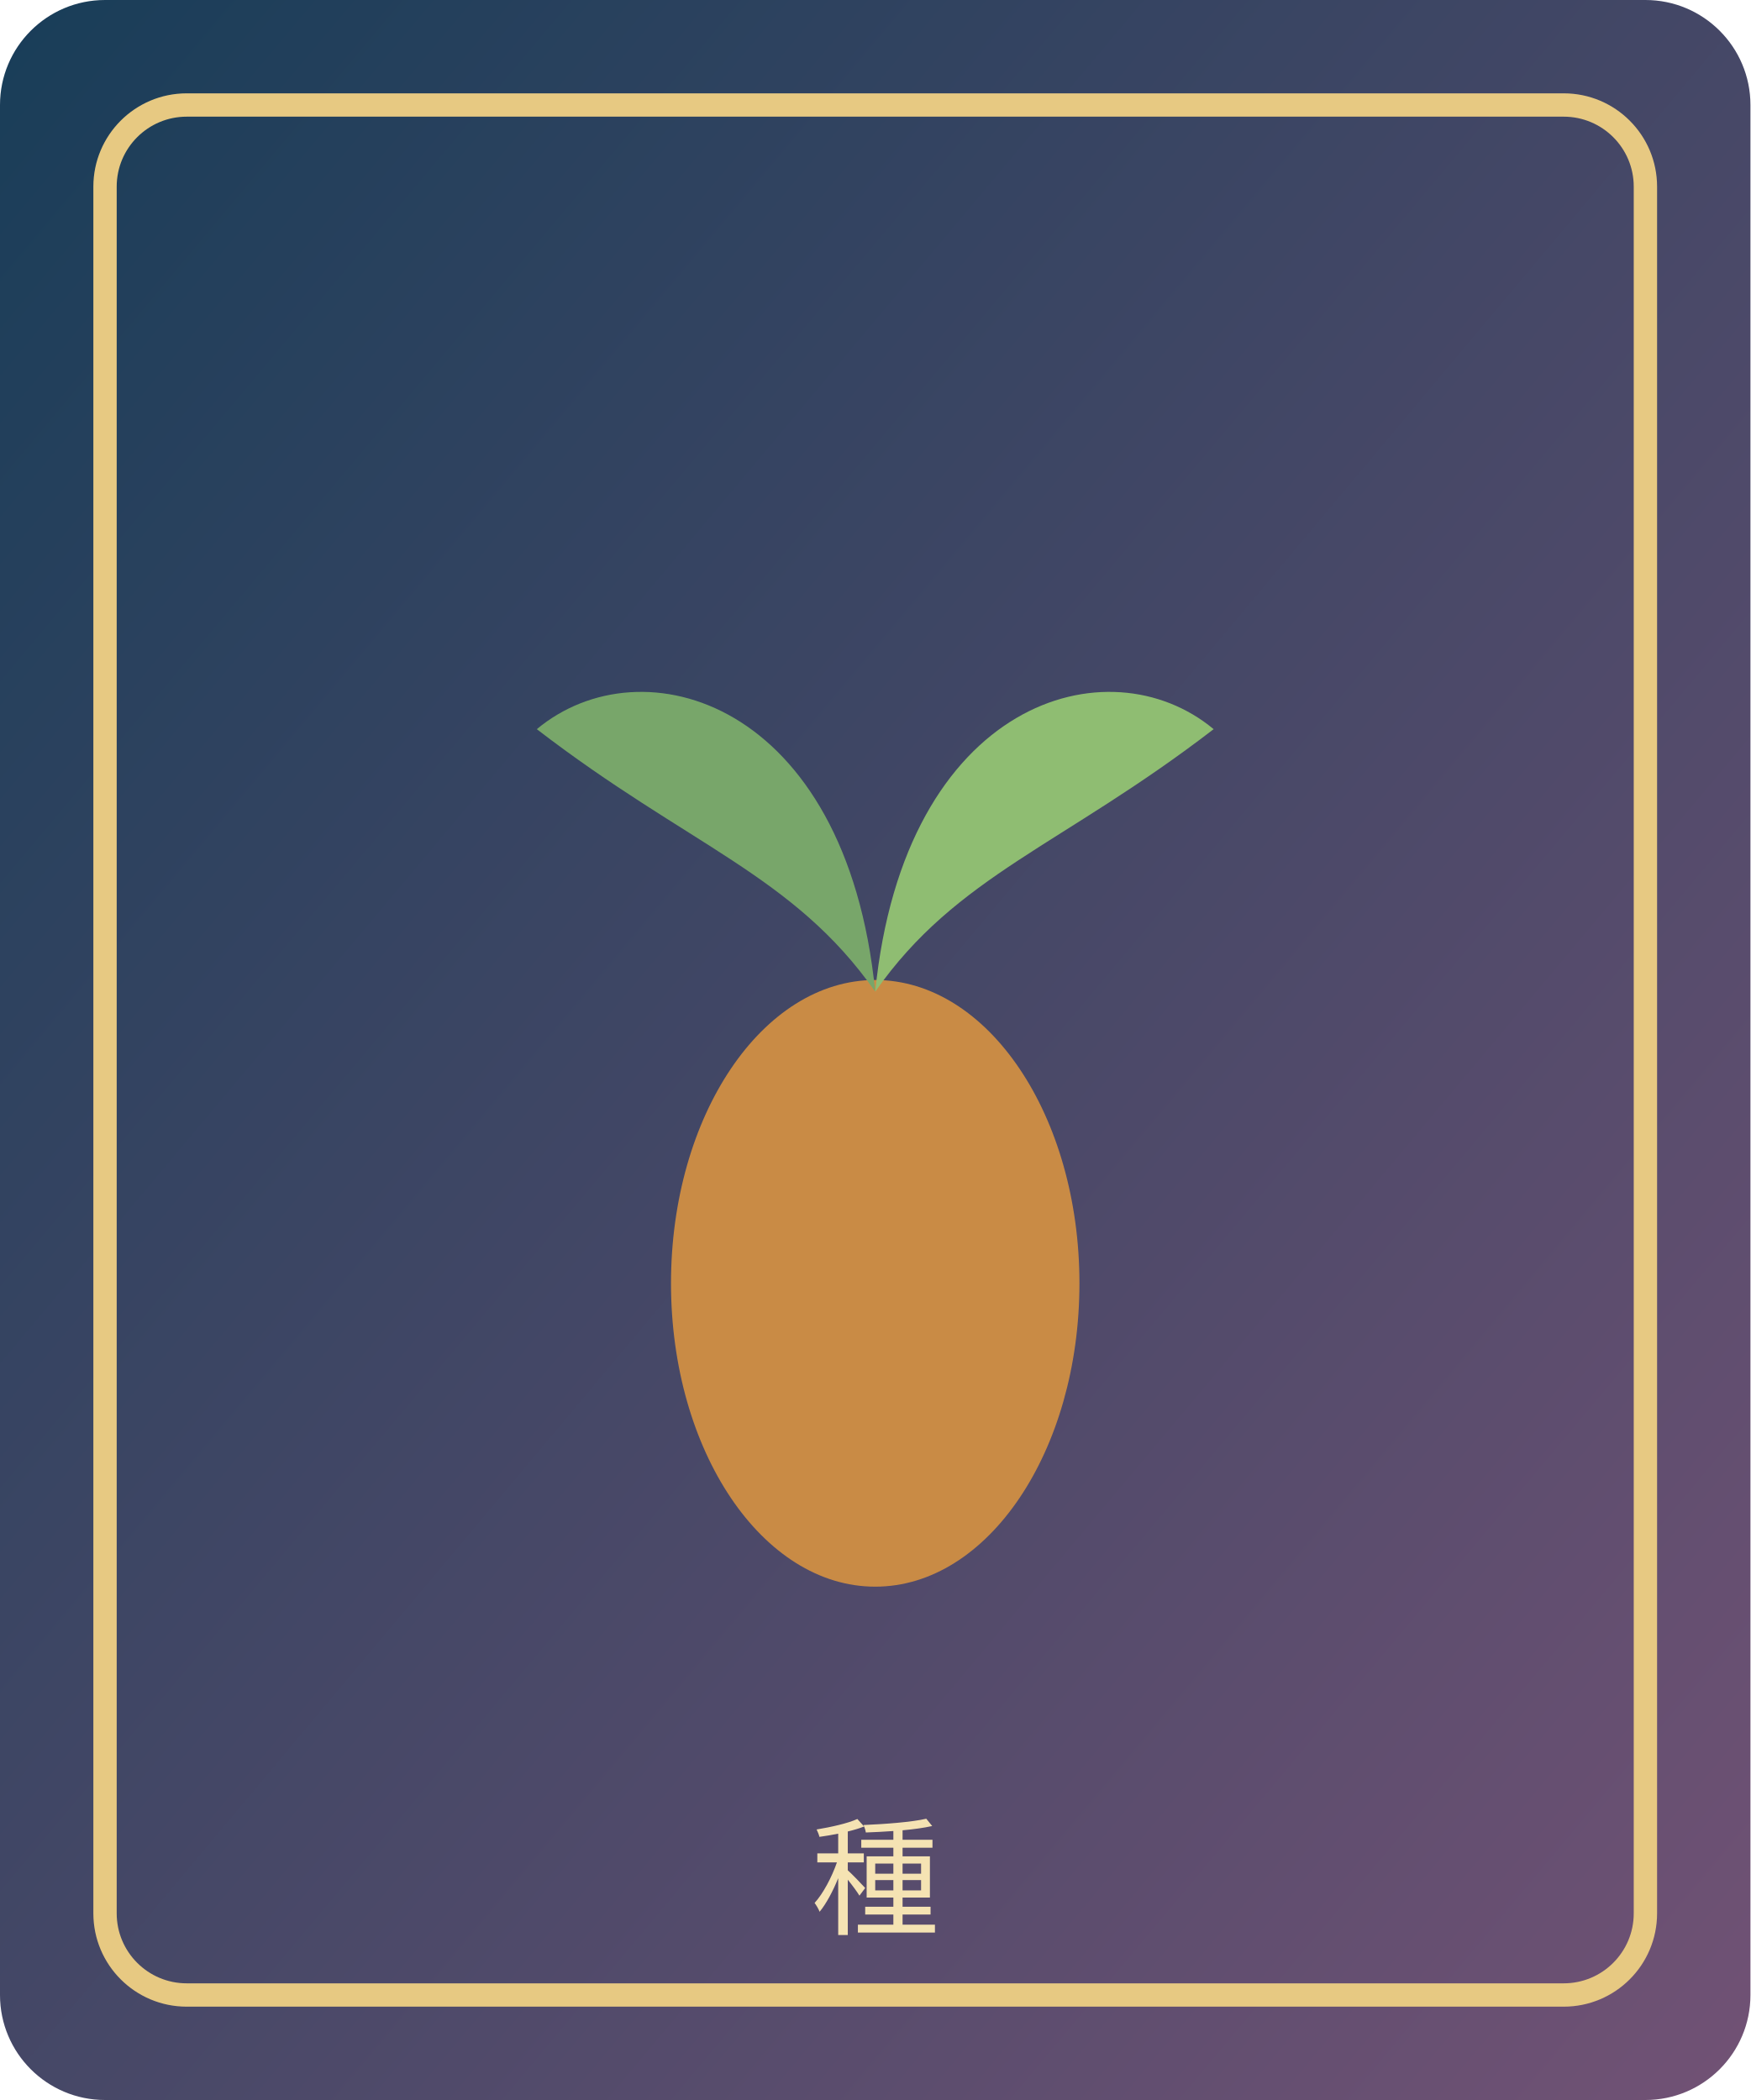
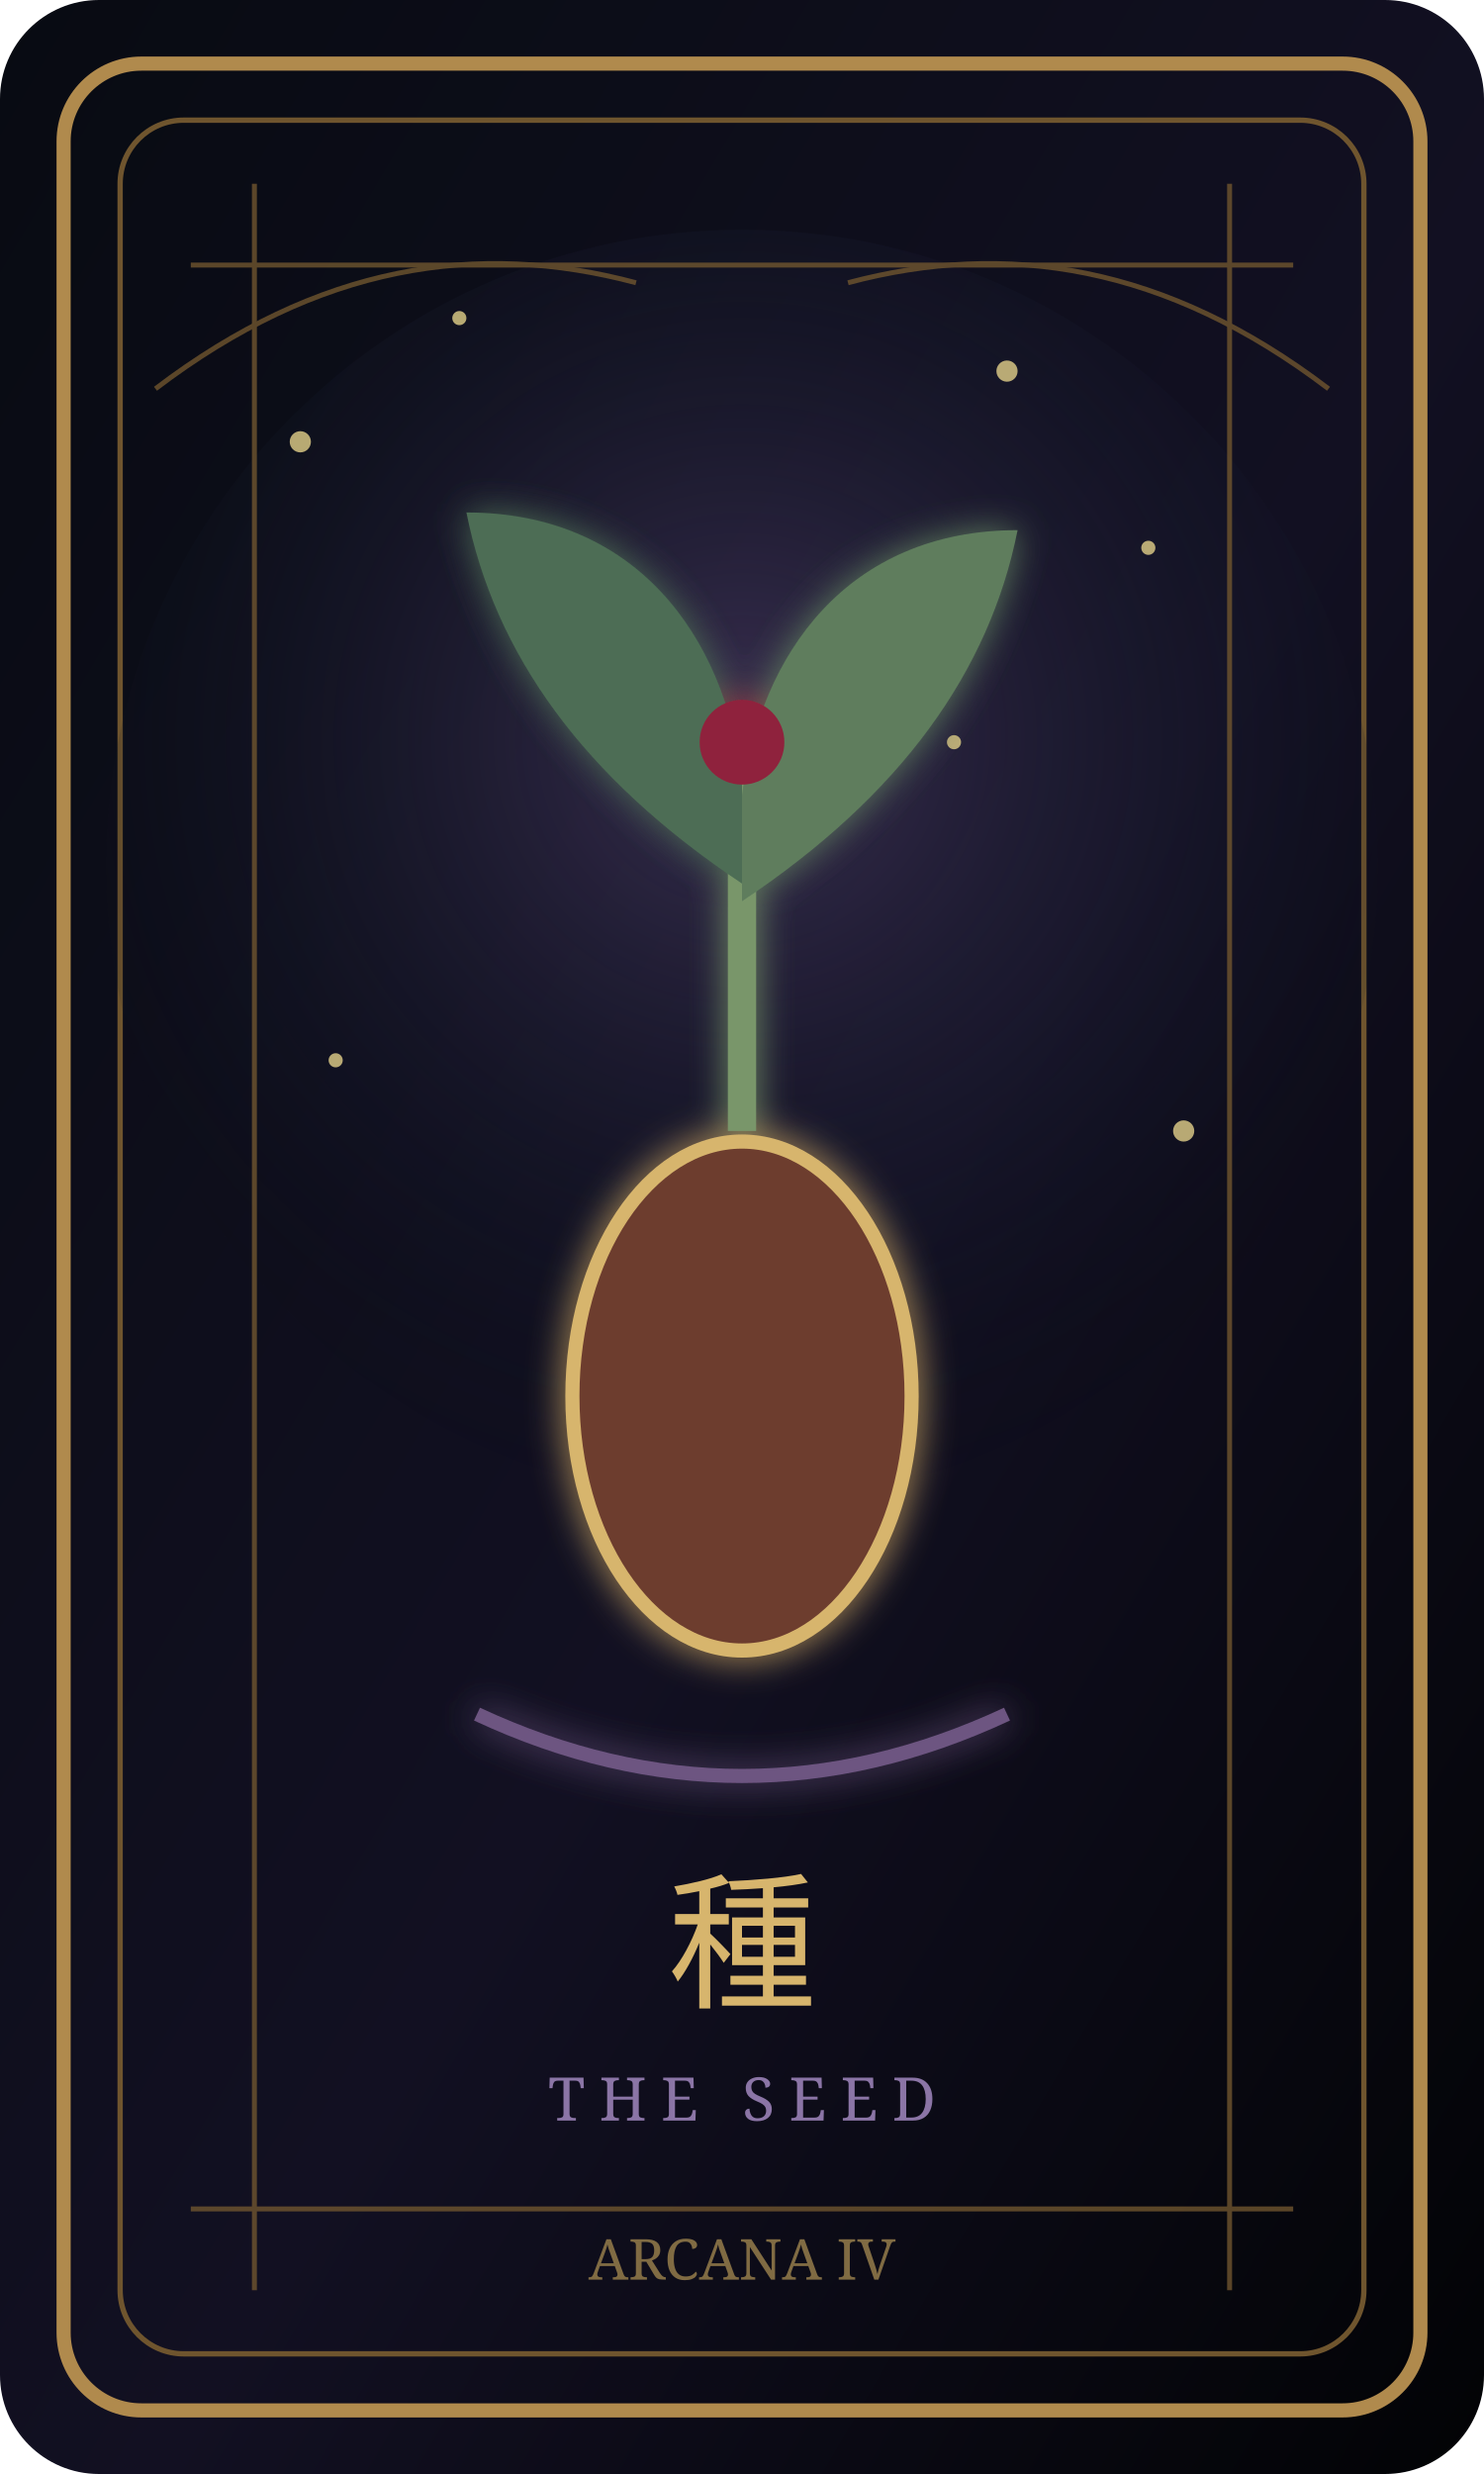
- <svg xmlns="http://www.w3.org/2000/svg" width="300" height="360" viewBox="0 0 300 360">
+ <svg xmlns="http://www.w3.org/2000/svg" width="420" height="700" viewBox="0 0 420 700">
  <defs>
    <linearGradient id="bg" x1="0" y1="0" x2="1" y2="1">
-       <stop stop-color="#183d58" />
-       <stop offset="1" stop-color="#725275" />
+       <stop offset="0" stop-color="#080b12" />
+       <stop offset="0.55" stop-color="#121022" />
+       <stop offset="1" stop-color="#020305" />
    </linearGradient>
+     <radialGradient id="mist" cx="50%" cy="40%" r="65%">
+       <stop offset="0" stop-color="#5d4a7c" stop-opacity=".55" />
+       <stop offset=".65" stop-color="#1a1f33" stop-opacity=".18" />
+       <stop offset="1" stop-color="#000" stop-opacity="0" />
+     </radialGradient>
+     <filter id="glow">
+       <feGaussianBlur stdDeviation="5" result="b" />
+       <feMerge>
+         <feMergeNode in="b" />
+         <feMergeNode in="SourceGraphic" />
+       </feMerge>
+     </filter>
  </defs>
-   <rect width="300" height="360" rx="18" fill="url(#bg)" />
-   <rect x="18" y="18" width="264" height="324" rx="14" fill="none" stroke="#e7c982" stroke-width="4" />
-   <ellipse cx="150" cy="220" rx="35" ry="52" fill="#c98b45" />
-   <path d="M150 170 C145 120 110 110 92 125 C118 145 136 150 150 170Z" fill="#78a66a" />
-   <path d="M150 170 C155 120 190 110 208 125 C182 145 164 150 150 170Z" fill="#8fbd72" />
-   <text x="150" y="330" text-anchor="middle" font-family="serif" font-size="22" fill="#f5e3b3">種</text>
+   <rect width="420" height="700" rx="28" fill="url(#bg)" />
+   <rect x="18" y="18" width="384" height="664" rx="22" fill="none" stroke="#b08a4d" stroke-width="4" />
+   <rect x="34" y="34" width="352" height="632" rx="18" fill="none" stroke="#6f552e" stroke-width="1.5" />
+   <circle cx="210" cy="245" r="180" fill="url(#mist)" />
+   <g fill="none" stroke="#6f552e" stroke-width="1.4" opacity=".8">
+     <path d="M54 75 H366 M54 625 H366" />
+     <path d="M72 52 V648 M348 52 V648" />
+     <path d="M44 110 C90 75 135 68 180 80" />
+     <path d="M376 110 C330 75 285 68 240 80" />
+   </g>
+   <circle cx="85" cy="125" r="3" fill="#d6c482" opacity=".85" />
+   <circle cx="130" cy="90" r="2" fill="#d6c482" opacity=".85" />
+   <circle cx="285" cy="105" r="3" fill="#d6c482" opacity=".85" />
+   <circle cx="325" cy="155" r="2" fill="#d6c482" opacity=".85" />
+   <circle cx="95" cy="300" r="2" fill="#d6c482" opacity=".85" />
+   <circle cx="335" cy="320" r="3" fill="#d6c482" opacity=".85" />
+   <circle cx="150" cy="175" r="2" fill="#d6c482" opacity=".85" />
+   <circle cx="270" cy="210" r="2" fill="#d6c482" opacity=".85" />
+   <g filter="url(#glow)">
+     <ellipse cx="210" cy="395" rx="48" ry="72" fill="#6d3d2e" stroke="#d7b56d" stroke-width="4" />
+     <path d="M210 320 V210" stroke="#79966b" stroke-width="8" />
+     <path d="M210 250 C165 220 140 185 132 145 C180 145 205 180 210 220Z" fill="#4d6d55" />
+     <path d="M210 255 C255 225 280 190 288 150 C240 150 215 185 210 225Z" fill="#5e7d5d" />
+     <circle cx="210" cy="210" r="12" fill="#8f243c" />
+     <path d="M135 485 Q210 520 285 485" fill="none" stroke="#6d5481" stroke-width="4" />
+   </g>
+   <g font-family="serif" text-anchor="middle">
+     <text x="210" y="565" font-size="42" fill="#d7b56d">種</text>
+     <text x="210" y="600" font-size="17" letter-spacing="4" fill="#8b75a6">THE SEED</text>
+     <text x="210" y="645" font-size="16" fill="#806b43">ARCANA IV</text>
+   </g>
</svg>
